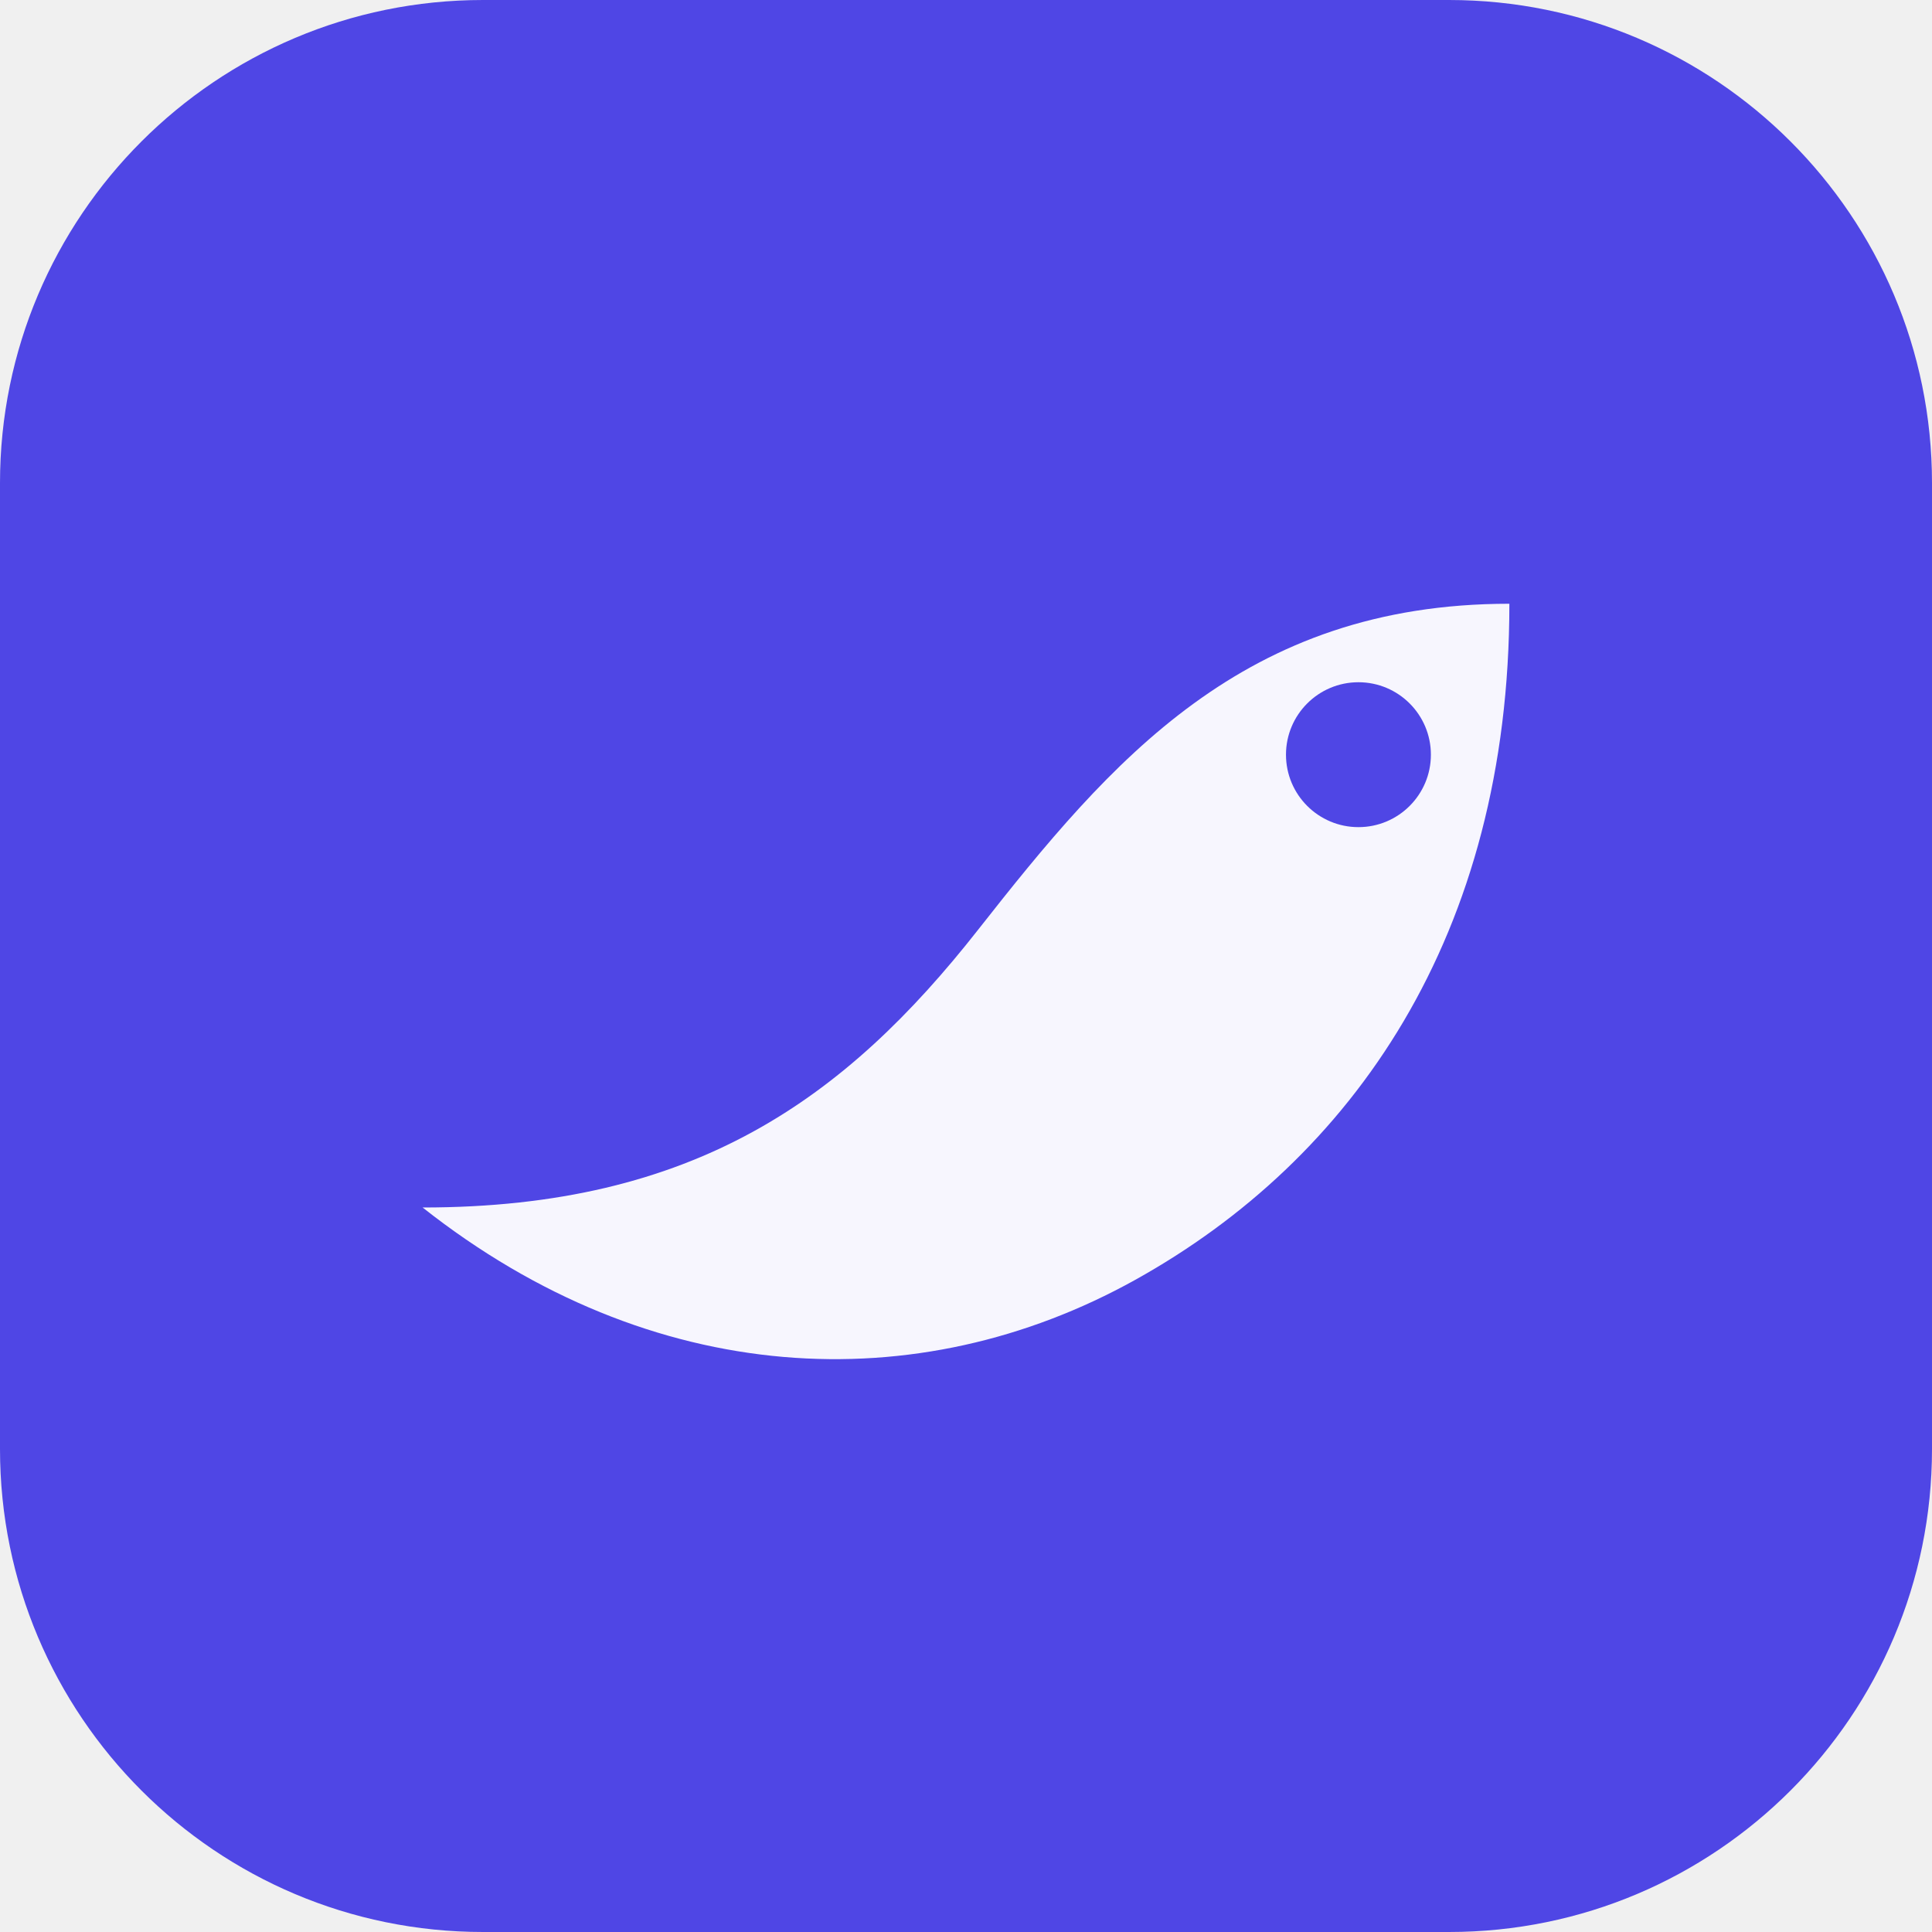
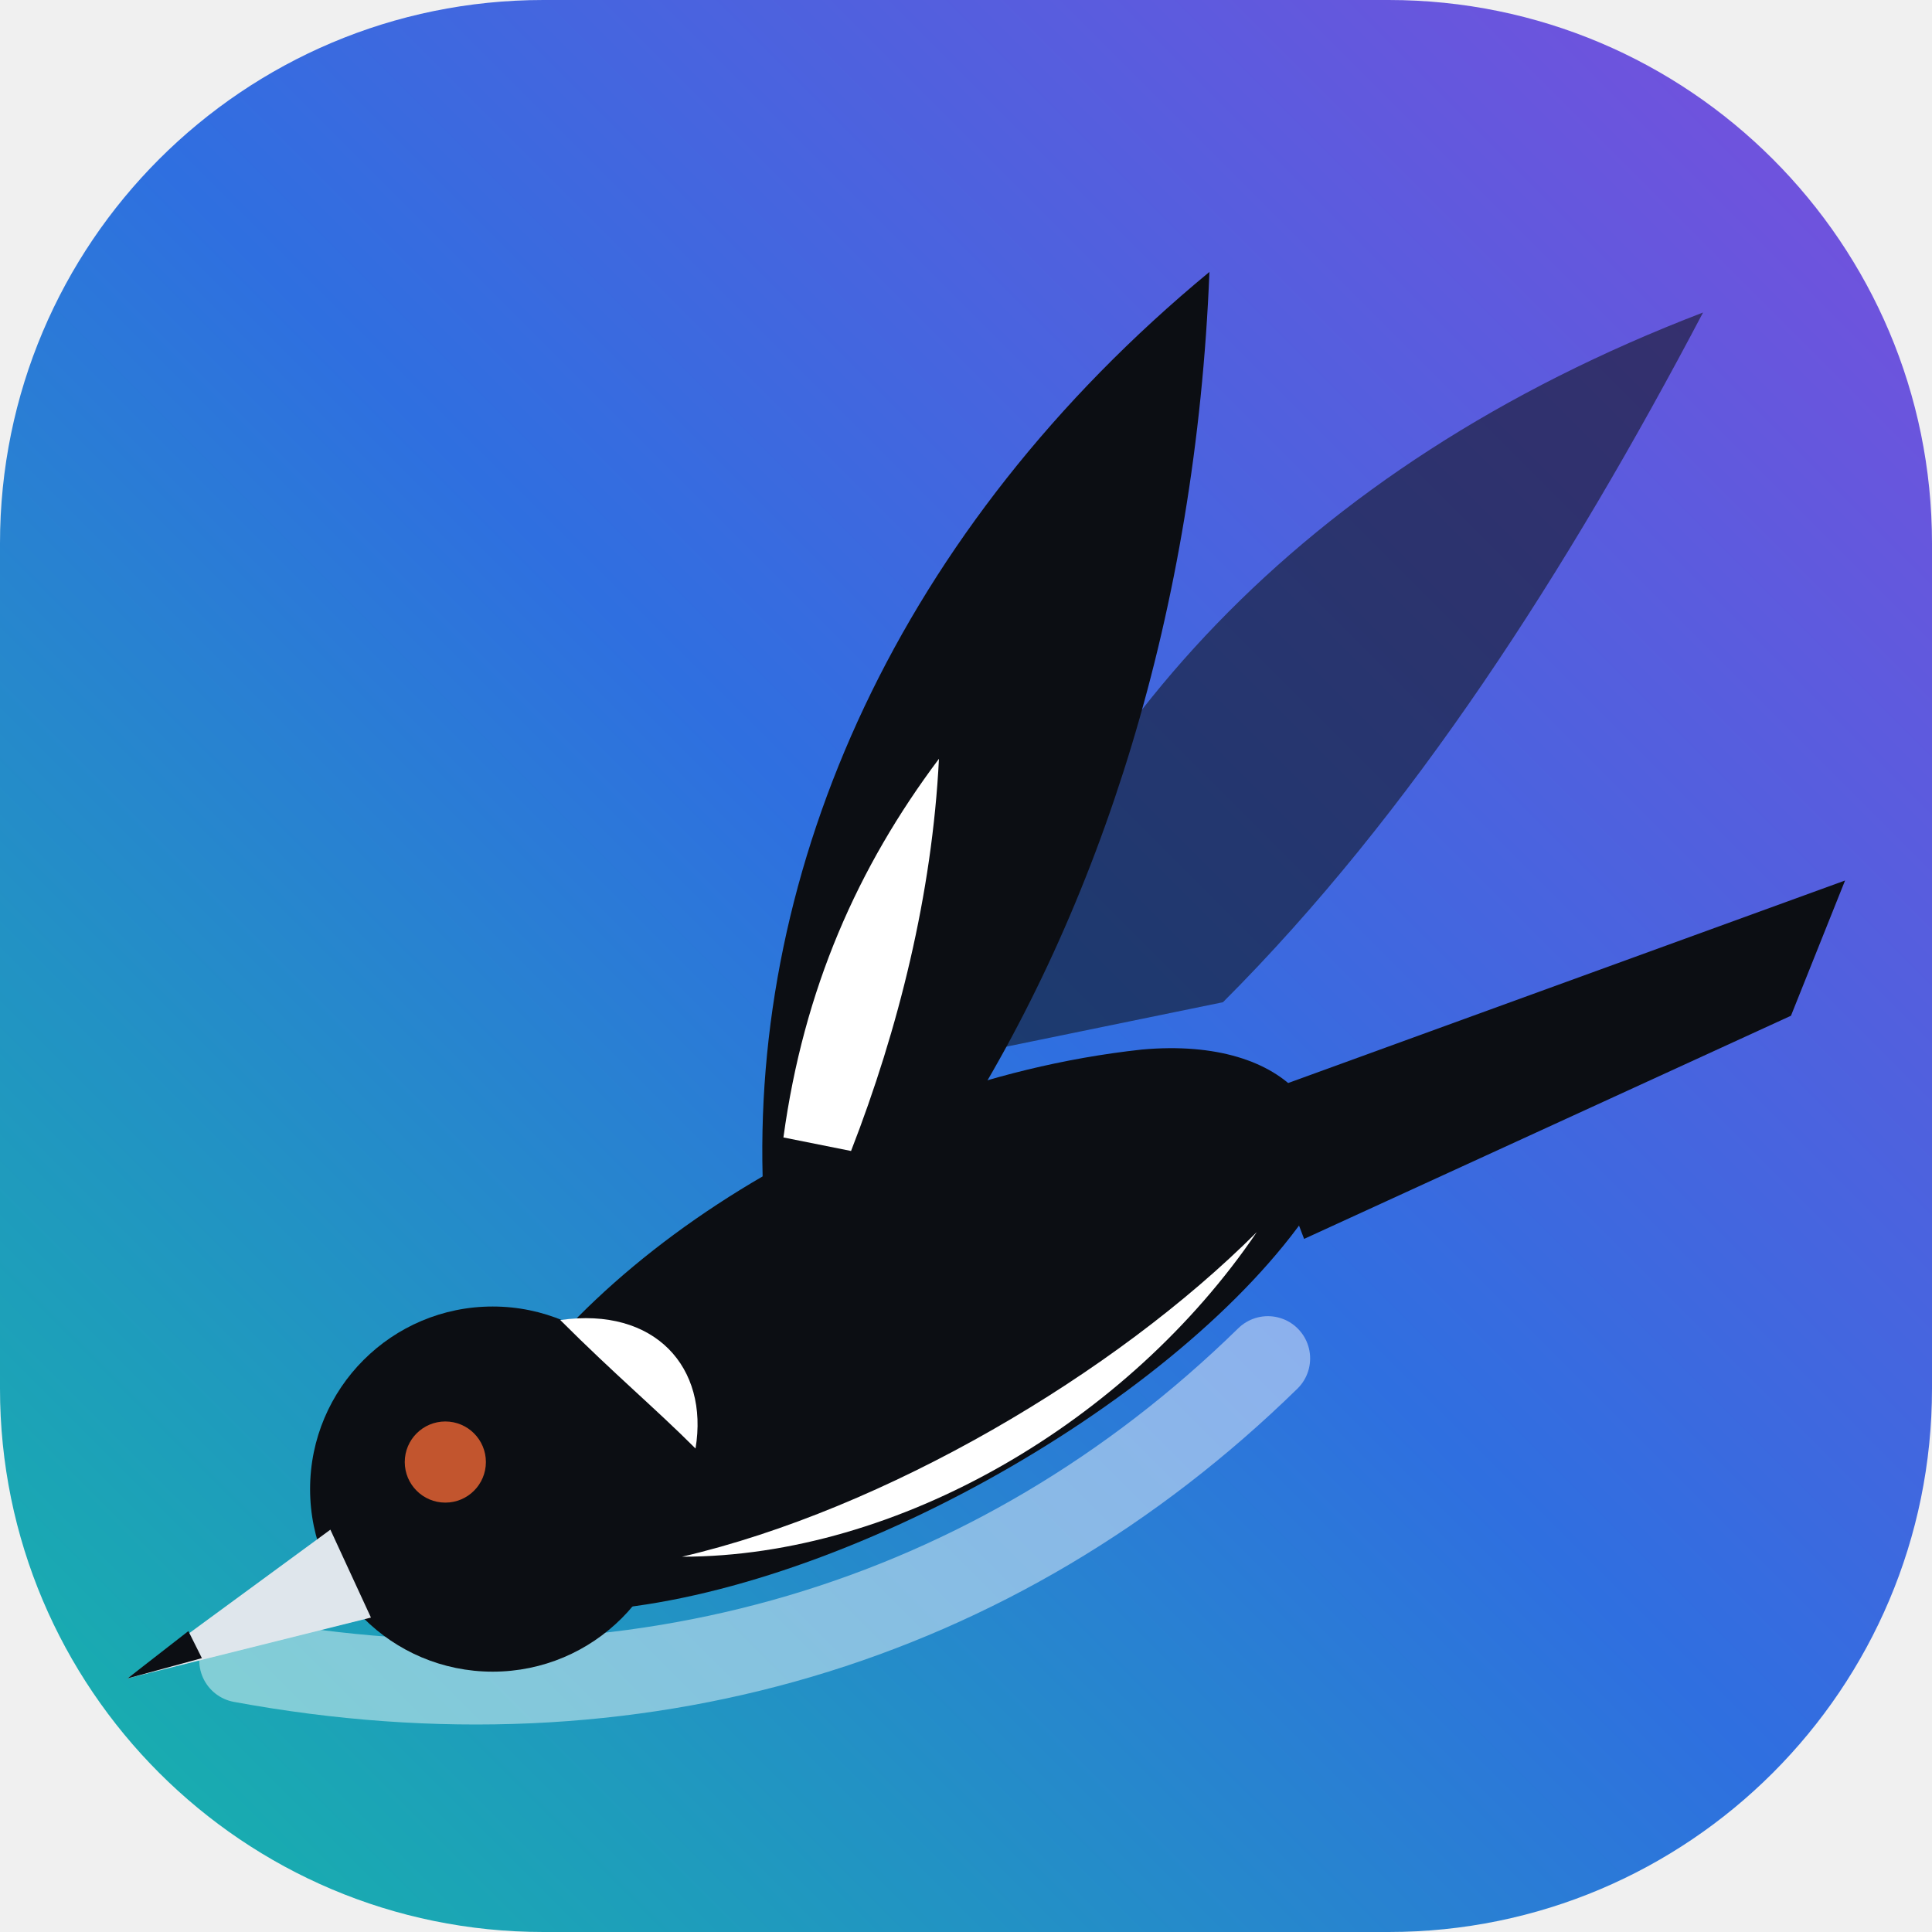
<svg xmlns="http://www.w3.org/2000/svg" viewBox="0 0 32 32">
-   <rect width="32" height="32" rx="8" fill="#4f46e5" />
-   <path d="M7 20c4.5 0 7-1.8 9.2-4.6C18.4 12.6 20.6 10 25 10c0 5.5-2.6 9.2-6.2 11.2C15.2 23.2 10.8 23 7 20z" fill="#fff" fill-opacity=".95" />
-   <circle cx="22.5" cy="12.5" r="1.2" fill="#4f46e5" />
+   <defs>
+     <linearGradient id="sheen" x1="0" y1="1" x2="1" y2="0">
+       <stop offset="0" stop-color="#14b8a6" />
+       <stop offset="0.5" stop-color="#2f6fe0" />
+       <stop offset="1" stop-color="#7c4ddc" />
+     </linearGradient>
+   </defs>
+   <rect width="32" height="32" rx="9" fill="url(#sheen)" />
+   <path d="M4 27.5c6.5 1.2 12.5-.6 17-5" stroke="#fff" stroke-opacity=".45" stroke-width="1.4" stroke-linecap="round" fill="none" />
+   <g transform="translate(16 16.6) scale(1.12) translate(-15.6 -14.4)">
+     <path d="M15.5 15.2 C 17 10.5, 20.5 6.5, 26.5 4.2 C 24.5 8, 22.2 11.6, 19.4 14.4 Z" fill="#0c0e13" opacity=".55" />
+     <path d="M19.8 15.8 L 28.6 12.6 L 27.8 14.6 L 20.6 17.9 Z" fill="#0c0e13" />
+     <path d="M8.2 21.4 C 9.4 18.6, 13.6 15.6, 18.2 15.1 C 20.4 14.9, 21.4 16.2, 20.6 17.6 C 18.6 20.4, 13.6 23.2, 10 23.4 Z" fill="#0c0e13" />
+     <path d="M11.4 22.6 C 14.4 21.9, 17.8 19.9, 19.9 17.8 C 18 20.6, 14.6 22.6, 11.4 22.6 Z" fill="#fff" />
+     <path d="M12.6 17.2 C 12.4 12.4, 14.6 7.4, 19.2 3.6 C 19 8.6, 17.6 13, 15.4 16.4 Z" fill="#0c0e13" />
+     <path d="M12.9 16.4 C 13.2 14.2, 14 12.4, 15.2 10.8 C 15.1 12.8, 14.6 14.8, 13.9 16.6 Z" fill="#fff" />
+     <circle cx="8.6" cy="21.6" r="2.7" fill="#0c0e13" />
+     <path d="M9.6 19.1 C 11 18.9, 11.8 19.8, 11.6 21 C 11 20.4, 10.4 19.9, 9.6 19.1 Z" fill="#fff" />
+     <circle cx="7.9" cy="21.2" r=".6" fill="#c2552e" />
+     <path d="M6.2 22.2 L 3.2 24.4 L 6.8 23.5 Z" fill="#dfe6ec" />
+     <path d="M4.1 23.7 L 3.2 24.4 L 4.3 24.1 Z" fill="#0c0e13" />
+   </g>
</svg>
